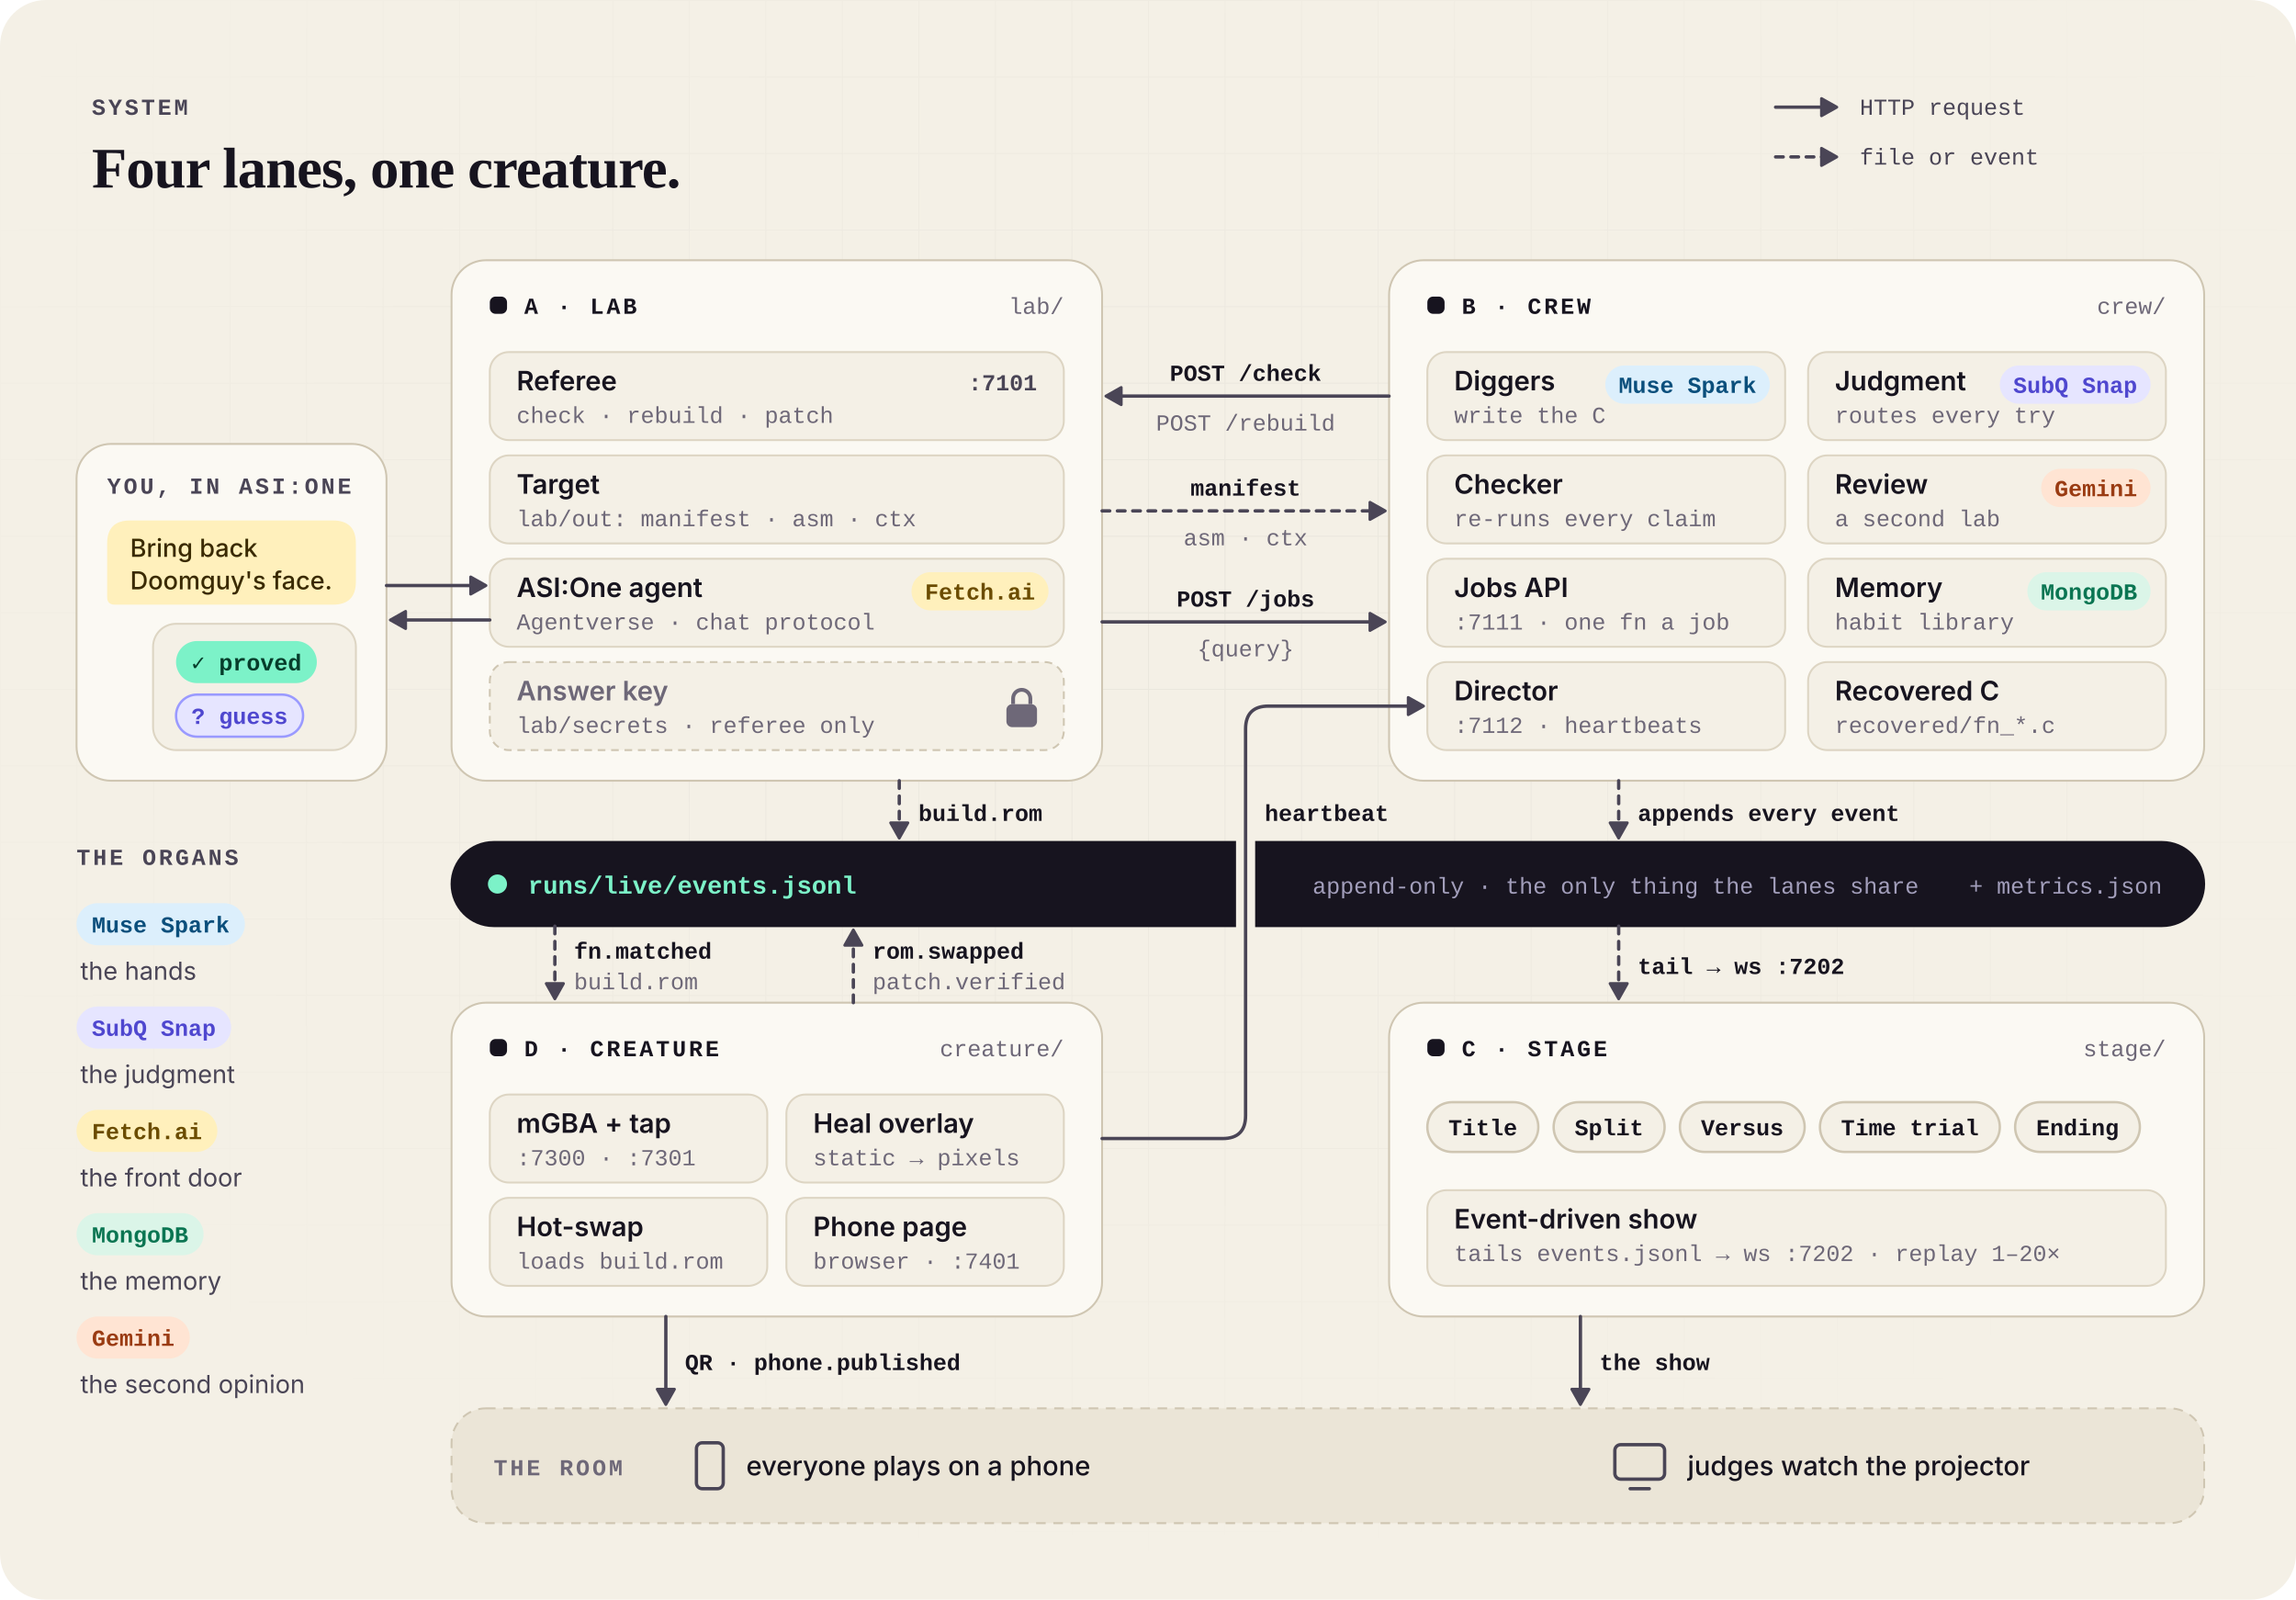
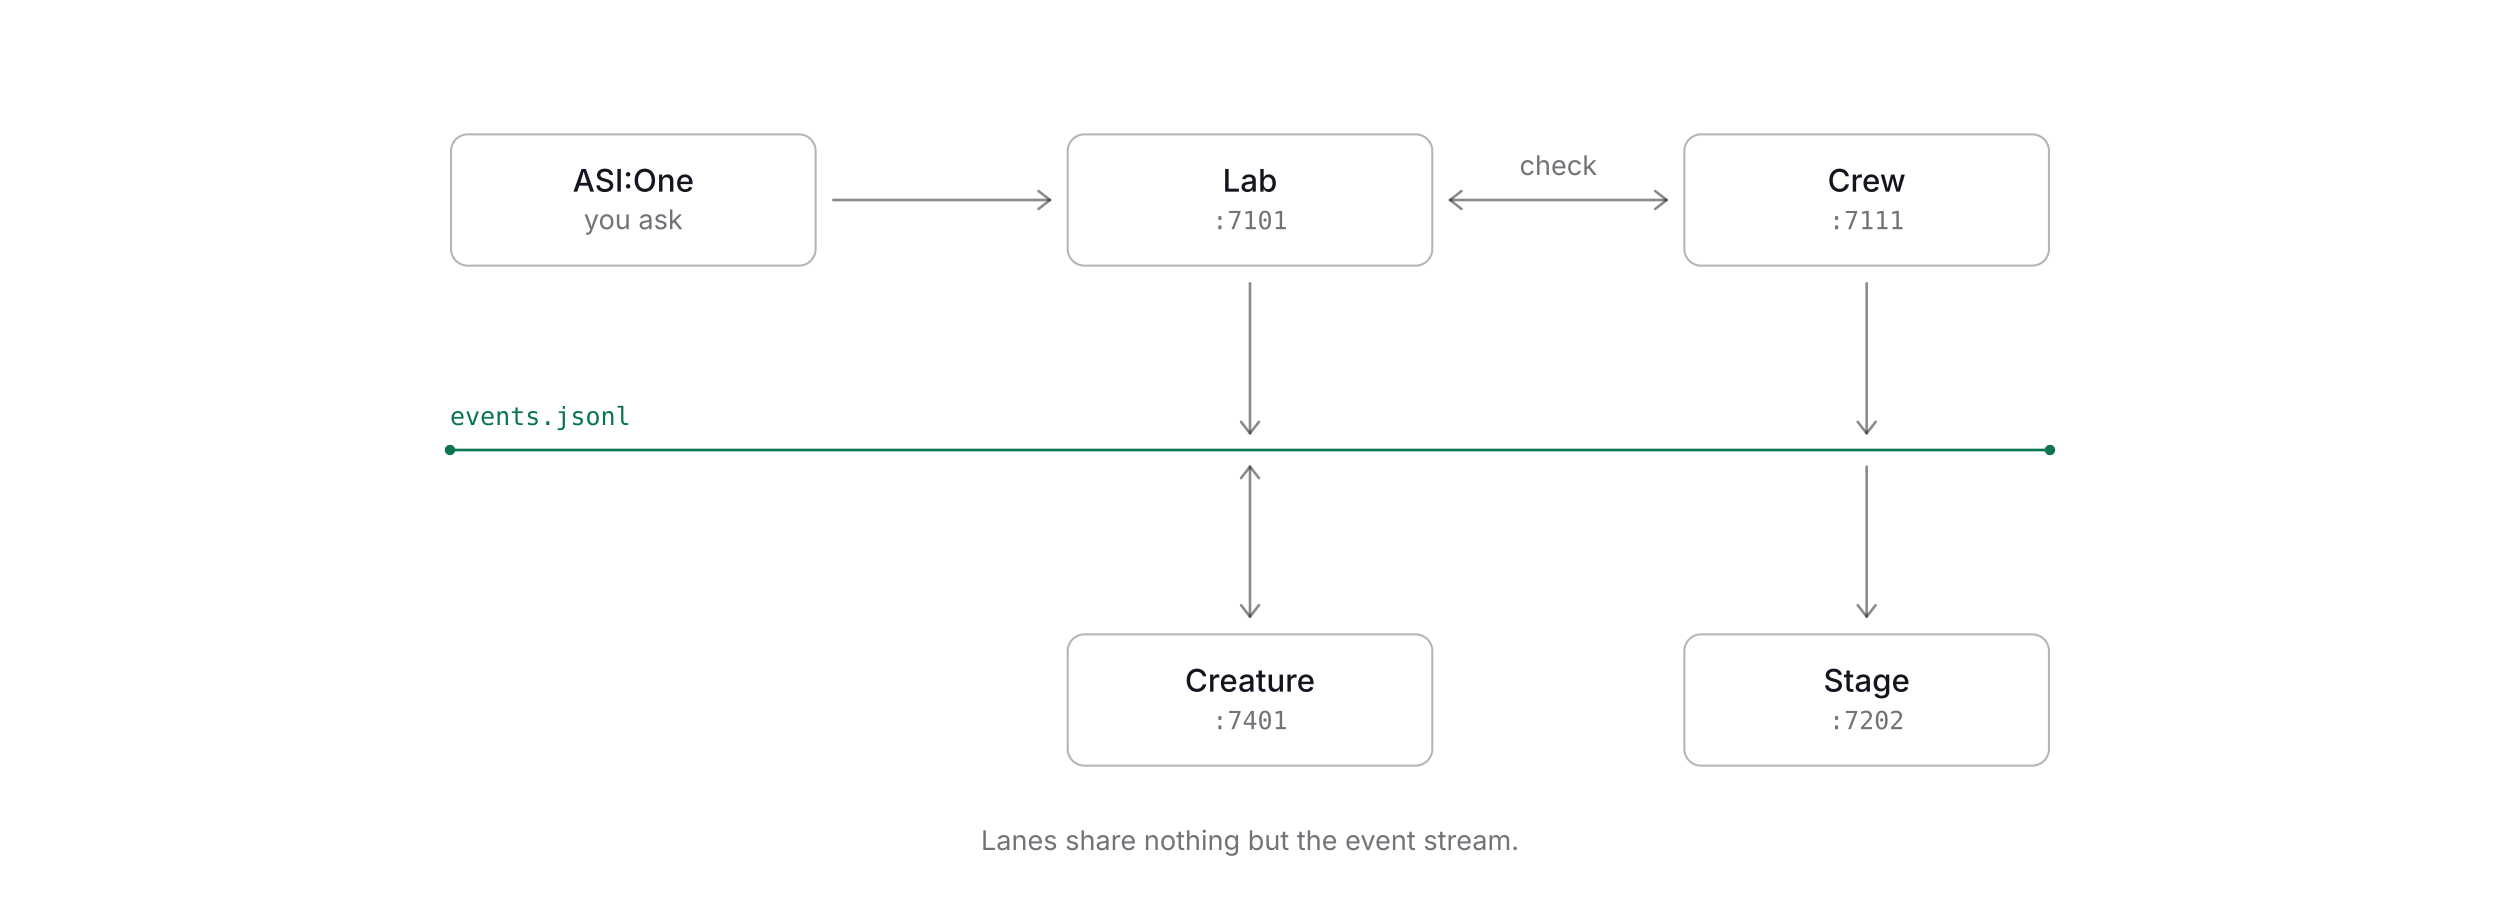
- <svg xmlns="http://www.w3.org/2000/svg" width="1200" height="836" viewBox="0 0 1200 836" role="img" aria-labelledby="t d">
-   <style>.s{font-family:'Inter Tight', Inter, -apple-system, BlinkMacSystemFont, 'Segoe UI', Helvetica, Arial, sans-serif}.m{font-family:'JetBrains Mono', SFMono-Regular, ui-monospace, Menlo, Consolas, 'Liberation Mono', monospace}.f{font-family:Fraunces, Georgia, 'Times New Roman', serif}</style>
-   <defs>
-     <pattern id="g" width="40" height="40" patternUnits="userSpaceOnUse">
-       <path d="M40 0H0V40" fill="none" stroke="#17141F" stroke-opacity="0.05" stroke-width="1" />
-     </pattern>
-     <radialGradient id="f" cx="50%" cy="38%" r="62%">
-       <stop offset="0" stop-color="#fff" stop-opacity="1" />
-       <stop offset="1" stop-color="#fff" stop-opacity="0" />
-     </radialGradient>
-     <mask id="m">
-       <rect width="1200" height="836" fill="url(#f)" />
-     </mask>
-   </defs>
-   <rect x="0" y="0" width="1200" height="836" rx="24" fill="#F4F0E6" />
-   <rect width="1200" height="836" rx="24" fill="url(#g)" mask="url(#m)" />
-   <text x="48" y="60" class="m" font-size="12" font-weight="600" letter-spacing="1.4" fill="#4A4556">SYSTEM</text>
-   <text x="48" y="98" class="f" font-size="30" font-weight="600" letter-spacing="-0.4" fill="#17141F">Four lanes, one creature.</text>
-   <path d="M928.0,56.0 L953.5,56.0" fill="none" stroke="#4A4556" stroke-width="1.75" stroke-linecap="round" stroke-linejoin="round" />
-   <path d="M960.0,56.0 L952.0,60.5 L952.0,51.5 Z" fill="#4A4556" stroke="#4A4556" stroke-width="1.5" stroke-linejoin="round" />
-   <text x="972" y="60" class="m" font-size="12" fill="#4A4556">HTTP request</text>
-   <path d="M928.0,82.0 L953.5,82.0" fill="none" stroke="#4A4556" stroke-width="1.75" stroke-linecap="round" stroke-linejoin="round" stroke-dasharray="4 4" />
-   <path d="M960.0,82.0 L952.0,86.5 L952.0,77.5 Z" fill="#4A4556" stroke="#4A4556" stroke-width="1.5" stroke-linejoin="round" />
-   <text x="972" y="86" class="m" font-size="12" fill="#4A4556">file or event</text>
-   <rect x="236" y="136" width="340" height="272" rx="18" fill="#FBF9F3" stroke="#CFC6B2" stroke-width="1" />
-   <rect x="256" y="155" width="9" height="9" rx="3" fill="#17141F" />
-   <text x="274" y="164" class="m" font-size="12" font-weight="700" letter-spacing="1.4" fill="#17141F">A · LAB</text>
-   <text x="556" y="164" class="m" font-size="12" text-anchor="end" fill="#6E6878">lab/</text>
-   <rect x="256" y="184" width="300" height="46" rx="10" fill="#F4F0E6" stroke="#DDD5C3" stroke-width="1" />
-   <text x="270" y="204" class="s" font-size="14" font-weight="600" fill="#17141F">Referee</text>
-   <text x="270" y="221" class="m" font-size="12" fill="#6E6878">check · rebuild · patch</text>
-   <text x="542" y="204" class="m" font-size="12" font-weight="600" text-anchor="end" fill="#4A4556">:7101</text>
-   <rect x="256" y="238" width="300" height="46" rx="10" fill="#F4F0E6" stroke="#DDD5C3" stroke-width="1" />
-   <text x="270" y="258" class="s" font-size="14" font-weight="600" fill="#17141F">Target</text>
-   <text x="270" y="275" class="m" font-size="12" fill="#6E6878">lab/out: manifest · asm · ctx</text>
-   <rect x="256" y="292" width="300" height="46" rx="10" fill="#F4F0E6" stroke="#DDD5C3" stroke-width="1" />
-   <text x="270" y="312" class="s" font-size="14" font-weight="600" fill="#17141F">ASI:One agent</text>
-   <text x="270" y="329" class="m" font-size="12" fill="#6E6878">Agentverse · chat protocol</text>
-   <rect x="476.4" y="299" width="71.6" height="20" rx="10" fill="#FFF0BC" />
-   <text x="512.2" y="313.32" class="m" font-size="12" font-weight="600" text-anchor="middle" fill="#6B4C00">Fetch.ai</text>
-   <rect x="256" y="346" width="300" height="46" rx="10" fill="#F4F0E6" stroke="#CFC6B2" stroke-width="1" stroke-dasharray="4 3" />
-   <text x="270" y="366" class="s" font-size="14" font-weight="600" fill="#6E6878">Answer key</text>
-   <text x="270" y="383" class="m" font-size="12" fill="#6E6878">lab/secrets · referee only</text>
-   <rect x="526" y="368" width="16" height="12" rx="3" fill="#6E6878" />
-   <path d="M529.5,368 v-3 a4.5,4.5 0 0 1 9,0 v3" fill="none" stroke="#6E6878" stroke-width="2" />
-   <rect x="726" y="136" width="426" height="272" rx="18" fill="#FBF9F3" stroke="#CFC6B2" stroke-width="1" />
-   <rect x="746" y="155" width="9" height="9" rx="3" fill="#17141F" />
-   <text x="764" y="164" class="m" font-size="12" font-weight="700" letter-spacing="1.4" fill="#17141F">B · CREW</text>
-   <text x="1132" y="164" class="m" font-size="12" text-anchor="end" fill="#6E6878">crew/</text>
-   <rect x="746" y="184" width="187" height="46" rx="10" fill="#F4F0E6" stroke="#DDD5C3" stroke-width="1" />
-   <text x="760" y="204" class="s" font-size="14" font-weight="600" fill="#17141F">Diggers</text>
-   <text x="760" y="221" class="m" font-size="12" fill="#6E6878">write the C</text>
-   <rect x="839" y="191" width="86" height="20" rx="10" fill="#DCEFFC" />
-   <text x="882" y="205.32" class="m" font-size="12" font-weight="600" text-anchor="middle" fill="#0B4F7C">Muse Spark</text>
-   <rect x="746" y="238" width="187" height="46" rx="10" fill="#F4F0E6" stroke="#DDD5C3" stroke-width="1" />
-   <text x="760" y="258" class="s" font-size="14" font-weight="600" fill="#17141F">Checker</text>
-   <text x="760" y="275" class="m" font-size="12" fill="#6E6878">re-runs every claim</text>
-   <rect x="746" y="292" width="187" height="46" rx="10" fill="#F4F0E6" stroke="#DDD5C3" stroke-width="1" />
-   <text x="760" y="312" class="s" font-size="14" font-weight="600" fill="#17141F">Jobs API</text>
-   <text x="760" y="329" class="m" font-size="12" fill="#6E6878">:7111 · one fn a job</text>
-   <rect x="746" y="346" width="187" height="46" rx="10" fill="#F4F0E6" stroke="#DDD5C3" stroke-width="1" />
-   <text x="760" y="366" class="s" font-size="14" font-weight="600" fill="#17141F">Director</text>
-   <text x="760" y="383" class="m" font-size="12" fill="#6E6878">:7112 · heartbeats</text>
-   <rect x="945" y="184" width="187" height="46" rx="10" fill="#F4F0E6" stroke="#DDD5C3" stroke-width="1" />
-   <text x="959" y="204" class="s" font-size="14" font-weight="600" fill="#17141F">Judgment</text>
-   <text x="959" y="221" class="m" font-size="12" fill="#6E6878">routes every try</text>
-   <rect x="1045.2" y="191" width="78.8" height="20" rx="10" fill="#E6E5FF" />
-   <text x="1084.6" y="205.32" class="m" font-size="12" font-weight="600" text-anchor="middle" fill="#4F47CF">SubQ Snap</text>
-   <rect x="945" y="238" width="187" height="46" rx="10" fill="#F4F0E6" stroke="#DDD5C3" stroke-width="1" />
-   <text x="959" y="258" class="s" font-size="14" font-weight="600" fill="#17141F">Review</text>
-   <text x="959" y="275" class="m" font-size="12" fill="#6E6878">a second lab</text>
-   <rect x="1066.8" y="245" width="57.2" height="20" rx="10" fill="#FFE4D3" />
-   <text x="1095.4" y="259.32" class="m" font-size="12" font-weight="600" text-anchor="middle" fill="#9A3B12">Gemini</text>
-   <rect x="945" y="292" width="187" height="46" rx="10" fill="#F4F0E6" stroke="#DDD5C3" stroke-width="1" />
-   <text x="959" y="312" class="s" font-size="14" font-weight="600" fill="#17141F">Memory</text>
-   <text x="959" y="329" class="m" font-size="12" fill="#6E6878">habit library</text>
-   <rect x="1059.6" y="299" width="64.4" height="20" rx="10" fill="#DBF5E8" />
-   <text x="1091.8" y="313.32" class="m" font-size="12" font-weight="600" text-anchor="middle" fill="#0A7552">MongoDB</text>
-   <rect x="945" y="346" width="187" height="46" rx="10" fill="#F4F0E6" stroke="#DDD5C3" stroke-width="1" />
-   <text x="959" y="366" class="s" font-size="14" font-weight="600" fill="#17141F">Recovered C</text>
-   <text x="959" y="383" class="m" font-size="12" fill="#6E6878">recovered/fn_*.c</text>
-   <path d="M726.0,207.0 L584.5,207.0" fill="none" stroke="#4A4556" stroke-width="1.75" stroke-linecap="round" stroke-linejoin="round" />
-   <path d="M578.0,207.0 L586.0,202.5 L586.0,211.5 Z" fill="#4A4556" stroke="#4A4556" stroke-width="1.5" stroke-linejoin="round" />
-   <text x="651" y="199" class="m" font-size="12" font-weight="600" text-anchor="middle" fill="#17141F">POST /check</text>
-   <text x="651" y="225" class="m" font-size="12" text-anchor="middle" fill="#6E6878">POST /rebuild</text>
-   <path d="M576.0,267.0 L717.5,267.0" fill="none" stroke="#4A4556" stroke-width="1.75" stroke-linecap="round" stroke-linejoin="round" stroke-dasharray="4 4" />
-   <path d="M724.0,267.0 L716.0,271.5 L716.0,262.5 Z" fill="#4A4556" stroke="#4A4556" stroke-width="1.5" stroke-linejoin="round" />
-   <text x="651" y="259" class="m" font-size="12" font-weight="600" text-anchor="middle" fill="#17141F">manifest</text>
-   <text x="651" y="285" class="m" font-size="12" text-anchor="middle" fill="#6E6878">asm · ctx</text>
-   <path d="M576.0,325.0 L717.5,325.0" fill="none" stroke="#4A4556" stroke-width="1.75" stroke-linecap="round" stroke-linejoin="round" />
-   <path d="M724.0,325.0 L716.0,329.5 L716.0,320.5 Z" fill="#4A4556" stroke="#4A4556" stroke-width="1.5" stroke-linejoin="round" />
-   <text x="651" y="317" class="m" font-size="12" font-weight="600" text-anchor="middle" fill="#17141F">POST /jobs</text>
-   <text x="651" y="343" class="m" font-size="12" text-anchor="middle" fill="#6E6878">{query}</text>
-   <rect x="40" y="232" width="162" height="176" rx="18" fill="#FBF9F3" stroke="#CFC6B2" stroke-width="1" />
-   <text x="56" y="258" class="m" font-size="12" font-weight="600" letter-spacing="1.4" fill="#4A4556">YOU, IN ASI:ONE</text>
-   <path d="M68,272 H174 Q186,272 186,284 V304 Q186,316 174,316 H60 Q56,316 56,312 V284 Q56,272 68,272 Z" fill="#FFF0BC" />
-   <text x="68" y="291" class="s" font-size="13" font-weight="500" fill="#3A2A00">Bring back</text>
-   <text x="68" y="308" class="s" font-size="13" font-weight="500" fill="#3A2A00">Doomguy's face.</text>
-   <rect x="80" y="326" width="106" height="66" rx="12" fill="#F4F0E6" stroke="#DDD5C3" stroke-width="1" />
-   <rect x="92" y="335" width="73.6" height="22" rx="11" fill="#7CF2C8" />
-   <text x="128.8" y="350.32" class="m" font-size="12" font-weight="700" text-anchor="middle" fill="#063D2B">✓ proved</text>
-   <rect x="92" y="363" width="66.4" height="22" rx="11" fill="#E6E5FF" stroke="#9A9AFF" stroke-width="1.25" />
-   <text x="125.2" y="378.32" class="m" font-size="12" font-weight="700" text-anchor="middle" fill="#4F47CF">? guess</text>
-   <path d="M202.0,306.0 L247.5,306.0" fill="none" stroke="#4A4556" stroke-width="1.75" stroke-linecap="round" stroke-linejoin="round" />
-   <path d="M254.0,306.0 L246.0,310.5 L246.0,301.5 Z" fill="#4A4556" stroke="#4A4556" stroke-width="1.5" stroke-linejoin="round" />
-   <path d="M256.0,324.0 L210.5,324.0" fill="none" stroke="#4A4556" stroke-width="1.75" stroke-linecap="round" stroke-linejoin="round" />
-   <path d="M204.0,324.0 L212.0,319.5 L212.0,328.5 Z" fill="#4A4556" stroke="#4A4556" stroke-width="1.5" stroke-linejoin="round" />
-   <rect x="236" y="440" width="916" height="44" rx="22" fill="#17141F" stroke="#17141F" stroke-width="1" />
-   <circle cx="260" cy="462.0" r="5" fill="#7CF2C8" />
-   <text x="276" y="467" class="m" font-size="13" font-weight="700" fill="#7CF2C8">runs/live/events.jsonl</text>
-   <text x="686" y="467" class="m" font-size="12" fill="#A29EBB">append-only · the only thing the lanes share</text>
-   <text x="1130" y="467" class="m" font-size="12" text-anchor="end" fill="#A29EBB">+ metrics.json</text>
-   <path d="M470.0,408.0 L470.0,431.5" fill="none" stroke="#4A4556" stroke-width="1.75" stroke-linecap="round" stroke-linejoin="round" stroke-dasharray="4 4" />
-   <path d="M470.0,438.0 L465.5,430.0 L474.5,430.0 Z" fill="#4A4556" stroke="#4A4556" stroke-width="1.5" stroke-linejoin="round" />
-   <text x="480" y="429" class="m" font-size="12" font-weight="600" fill="#17141F">build.rom</text>
-   <path d="M846.0,408.0 L846.0,431.5" fill="none" stroke="#4A4556" stroke-width="1.75" stroke-linecap="round" stroke-linejoin="round" stroke-dasharray="4 4" />
-   <path d="M846.0,438.0 L841.5,430.0 L850.5,430.0 Z" fill="#4A4556" stroke="#4A4556" stroke-width="1.5" stroke-linejoin="round" />
-   <text x="856" y="429" class="m" font-size="12" font-weight="600" fill="#17141F">appends every event</text>
-   <rect x="236" y="524" width="340" height="164" rx="18" fill="#FBF9F3" stroke="#CFC6B2" stroke-width="1" />
-   <rect x="256" y="543" width="9" height="9" rx="3" fill="#17141F" />
-   <text x="274" y="552" class="m" font-size="12" font-weight="700" letter-spacing="1.4" fill="#17141F">D · CREATURE</text>
-   <text x="556" y="552" class="m" font-size="12" text-anchor="end" fill="#6E6878">creature/</text>
-   <rect x="256" y="572" width="145" height="46" rx="10" fill="#F4F0E6" stroke="#DDD5C3" stroke-width="1" />
-   <text x="270" y="592" class="s" font-size="14" font-weight="600" fill="#17141F">mGBA + tap</text>
-   <text x="270" y="609" class="m" font-size="12" fill="#6E6878">:7300 · :7301</text>
-   <rect x="411" y="572" width="145" height="46" rx="10" fill="#F4F0E6" stroke="#DDD5C3" stroke-width="1" />
-   <text x="425" y="592" class="s" font-size="14" font-weight="600" fill="#17141F">Heal overlay</text>
-   <text x="425" y="609" class="m" font-size="12" fill="#6E6878">static → pixels</text>
-   <rect x="256" y="626" width="145" height="46" rx="10" fill="#F4F0E6" stroke="#DDD5C3" stroke-width="1" />
-   <text x="270" y="646" class="s" font-size="14" font-weight="600" fill="#17141F">Hot-swap</text>
-   <text x="270" y="663" class="m" font-size="12" fill="#6E6878">loads build.rom</text>
-   <rect x="411" y="626" width="145" height="46" rx="10" fill="#F4F0E6" stroke="#DDD5C3" stroke-width="1" />
-   <text x="425" y="646" class="s" font-size="14" font-weight="600" fill="#17141F">Phone page</text>
-   <text x="425" y="663" class="m" font-size="12" fill="#6E6878">browser · :7401</text>
-   <rect x="726" y="524" width="426" height="164" rx="18" fill="#FBF9F3" stroke="#CFC6B2" stroke-width="1" />
-   <rect x="746" y="543" width="9" height="9" rx="3" fill="#17141F" />
-   <text x="764" y="552" class="m" font-size="12" font-weight="700" letter-spacing="1.4" fill="#17141F">C · STAGE</text>
-   <text x="1132" y="552" class="m" font-size="12" text-anchor="end" fill="#6E6878">stage/</text>
-   <rect x="746" y="576" width="58" height="26" rx="13" fill="#F4F0E6" stroke="#CFC6B2" stroke-width="1.25" />
-   <text x="775" y="593.32" class="m" font-size="12" font-weight="600" text-anchor="middle" fill="#17141F">Title</text>
-   <rect x="812" y="576" width="58" height="26" rx="13" fill="#F4F0E6" stroke="#CFC6B2" stroke-width="1.25" />
-   <text x="841" y="593.32" class="m" font-size="12" font-weight="600" text-anchor="middle" fill="#17141F">Split</text>
-   <rect x="878" y="576" width="65.2" height="26" rx="13" fill="#F4F0E6" stroke="#CFC6B2" stroke-width="1.25" />
-   <text x="910.6" y="593.32" class="m" font-size="12" font-weight="600" text-anchor="middle" fill="#17141F">Versus</text>
-   <rect x="951.2" y="576" width="94" height="26" rx="13" fill="#F4F0E6" stroke="#CFC6B2" stroke-width="1.25" />
-   <text x="998.2" y="593.32" class="m" font-size="12" font-weight="600" text-anchor="middle" fill="#17141F">Time trial</text>
-   <rect x="1053.2" y="576" width="65.2" height="26" rx="13" fill="#F4F0E6" stroke="#CFC6B2" stroke-width="1.25" />
-   <text x="1085.8" y="593.32" class="m" font-size="12" font-weight="600" text-anchor="middle" fill="#17141F">Ending</text>
-   <rect x="746" y="622" width="386" height="50" rx="10" fill="#F4F0E6" stroke="#DDD5C3" stroke-width="1" />
-   <text x="760" y="642" class="s" font-size="14" font-weight="600" fill="#17141F">Event-driven show</text>
-   <text x="760" y="659" class="m" font-size="12" fill="#6E6878">tails events.jsonl → ws :7202 · replay 1–20×</text>
-   <path d="M290.0,484.0 L290.0,515.5" fill="none" stroke="#4A4556" stroke-width="1.75" stroke-linecap="round" stroke-linejoin="round" stroke-dasharray="4 4" />
-   <path d="M290.0,522.0 L285.5,514.0 L294.5,514.0 Z" fill="#4A4556" stroke="#4A4556" stroke-width="1.5" stroke-linejoin="round" />
-   <text x="300" y="501" class="m" font-size="12" font-weight="600" fill="#17141F">fn.matched</text>
-   <text x="300" y="517" class="m" font-size="12" fill="#6E6878">build.rom</text>
-   <path d="M446.0,524.0 L446.0,492.5" fill="none" stroke="#4A4556" stroke-width="1.75" stroke-linecap="round" stroke-linejoin="round" stroke-dasharray="4 4" />
-   <path d="M446.0,486.0 L450.5,494.0 L441.5,494.0 Z" fill="#4A4556" stroke="#4A4556" stroke-width="1.5" stroke-linejoin="round" />
-   <text x="456" y="501" class="m" font-size="12" font-weight="600" fill="#17141F">rom.swapped</text>
-   <text x="456" y="517" class="m" font-size="12" fill="#6E6878">patch.verified</text>
-   <path d="M846.0,484.0 L846.0,515.5" fill="none" stroke="#4A4556" stroke-width="1.75" stroke-linecap="round" stroke-linejoin="round" stroke-dasharray="4 4" />
-   <path d="M846.0,522.0 L841.5,514.0 L850.5,514.0 Z" fill="#4A4556" stroke="#4A4556" stroke-width="1.5" stroke-linejoin="round" />
-   <text x="856" y="509" class="m" font-size="12" font-weight="600" fill="#17141F">tail → ws :7202</text>
-   <rect x="646" y="438" width="10" height="48" fill="#F4F0E6" />
-   <path d="M576.0,595.0 L639.0,595.0 Q651.0,595.0 651.0,583.0 L651.0,381.0 Q651.0,369.0 663.0,369.0 L737.5,369.0" fill="none" stroke="#4A4556" stroke-width="1.75" stroke-linecap="round" stroke-linejoin="round" />
-   <path d="M744.0,369.0 L736.0,373.5 L736.0,364.5 Z" fill="#4A4556" stroke="#4A4556" stroke-width="1.5" stroke-linejoin="round" />
-   <text x="661" y="429" class="m" font-size="12" font-weight="600" fill="#17141F">heartbeat</text>
-   <rect x="236" y="736" width="916" height="60" rx="18" fill="#EBE5D7" stroke="#CFC6B2" stroke-width="1" stroke-dasharray="5 4" />
-   <text x="258" y="771" class="m" font-size="12" font-weight="600" letter-spacing="1.4" fill="#6E6878">THE ROOM</text>
-   <rect x="364" y="754" width="14" height="24" rx="3" fill="none" stroke="#4A4556" stroke-width="1.75" />
-   <text x="390" y="771" class="s" font-size="14" font-weight="500" fill="#17141F">everyone plays on a phone</text>
-   <rect x="844" y="755" width="26" height="18" rx="3" fill="none" stroke="#4A4556" stroke-width="1.75" />
-   <path d="M852.0,778.0 L862.0,778.0" fill="none" stroke="#4A4556" stroke-width="1.75" stroke-linecap="round" stroke-linejoin="round" />
-   <text x="882" y="771" class="s" font-size="14" font-weight="500" fill="#17141F">judges watch the projector</text>
-   <path d="M348.0,688.0 L348.0,727.5" fill="none" stroke="#4A4556" stroke-width="1.75" stroke-linecap="round" stroke-linejoin="round" />
-   <path d="M348.0,734.0 L343.5,726.0 L352.5,726.0 Z" fill="#4A4556" stroke="#4A4556" stroke-width="1.5" stroke-linejoin="round" />
-   <text x="358" y="716" class="m" font-size="12" font-weight="600" fill="#17141F">QR · phone.published</text>
-   <path d="M826.0,688.0 L826.0,727.5" fill="none" stroke="#4A4556" stroke-width="1.75" stroke-linecap="round" stroke-linejoin="round" />
-   <path d="M826.0,734.0 L821.5,726.0 L830.5,726.0 Z" fill="#4A4556" stroke="#4A4556" stroke-width="1.5" stroke-linejoin="round" />
-   <text x="836" y="716" class="m" font-size="12" font-weight="600" fill="#17141F">the show</text>
-   <text x="40" y="452" class="m" font-size="12" font-weight="600" letter-spacing="1.4" fill="#4A4556">THE ORGANS</text>
-   <rect x="40" y="472" width="88" height="22" rx="11" fill="#DCEFFC" />
-   <text x="84" y="487.32" class="m" font-size="12" font-weight="600" text-anchor="middle" fill="#0B4F7C">Muse Spark</text>
-   <text x="42" y="512" class="s" font-size="13" fill="#4A4556">the hands</text>
-   <rect x="40" y="526" width="80.8" height="22" rx="11" fill="#E6E5FF" />
-   <text x="80.4" y="541.32" class="m" font-size="12" font-weight="600" text-anchor="middle" fill="#4F47CF">SubQ Snap</text>
-   <text x="42" y="566" class="s" font-size="13" fill="#4A4556">the judgment</text>
-   <rect x="40" y="580" width="73.6" height="22" rx="11" fill="#FFF0BC" />
-   <text x="76.8" y="595.32" class="m" font-size="12" font-weight="600" text-anchor="middle" fill="#6B4C00">Fetch.ai</text>
-   <text x="42" y="620" class="s" font-size="13" fill="#4A4556">the front door</text>
-   <rect x="40" y="634" width="66.4" height="22" rx="11" fill="#DBF5E8" />
-   <text x="73.2" y="649.32" class="m" font-size="12" font-weight="600" text-anchor="middle" fill="#0A7552">MongoDB</text>
-   <text x="42" y="674" class="s" font-size="13" fill="#4A4556">the memory</text>
-   <rect x="40" y="688" width="59.2" height="22" rx="11" fill="#FFE4D3" />
-   <text x="69.6" y="703.32" class="m" font-size="12" font-weight="600" text-anchor="middle" fill="#9A3B12">Gemini</text>
-   <text x="42" y="728" class="s" font-size="13" fill="#4A4556">the second opinion</text>
+ <svg xmlns="http://www.w3.org/2000/svg" width="1200" height="432" viewBox="0 0 1200 432" role="img" aria-labelledby="t d">
+   <style>.s{font-family:Inter, -apple-system, BlinkMacSystemFont, 'Segoe UI', Helvetica, Arial, sans-serif}.m{font-family:'JetBrains Mono', SFMono-Regular, ui-monospace, Menlo, Consolas, monospace}</style>
+   <rect x="216.5" y="64.5" width="175" height="63" rx="8" fill="none" stroke="#17141F" stroke-opacity="0.32" stroke-width="1" />
+   <text x="304" y="92" class="s" font-size="15" font-weight="500" text-anchor="middle" fill="#17141F">ASI:One</text>
+   <text x="304" y="110" class="s" font-size="13" text-anchor="middle" fill="#17141F" fill-opacity="0.6">you ask</text>
+   <rect x="512.5" y="64.5" width="175" height="63" rx="8" fill="none" stroke="#17141F" stroke-opacity="0.32" stroke-width="1" />
+   <text x="600" y="92" class="s" font-size="15" font-weight="500" text-anchor="middle" fill="#17141F">Lab</text>
+   <text x="600" y="110" class="m" font-size="12" text-anchor="middle" fill="#17141F" fill-opacity="0.6">:7101</text>
+   <rect x="808.5" y="64.5" width="175" height="63" rx="8" fill="none" stroke="#17141F" stroke-opacity="0.32" stroke-width="1" />
+   <text x="896" y="92" class="s" font-size="15" font-weight="500" text-anchor="middle" fill="#17141F">Crew</text>
+   <text x="896" y="110" class="m" font-size="12" text-anchor="middle" fill="#17141F" fill-opacity="0.6">:7111</text>
+   <rect x="512.5" y="304.5" width="175" height="63" rx="8" fill="none" stroke="#17141F" stroke-opacity="0.32" stroke-width="1" />
+   <text x="600" y="332" class="s" font-size="15" font-weight="500" text-anchor="middle" fill="#17141F">Creature</text>
+   <text x="600" y="350" class="m" font-size="12" text-anchor="middle" fill="#17141F" fill-opacity="0.6">:7401</text>
+   <rect x="808.5" y="304.5" width="175" height="63" rx="8" fill="none" stroke="#17141F" stroke-opacity="0.32" stroke-width="1" />
+   <text x="896" y="332" class="s" font-size="15" font-weight="500" text-anchor="middle" fill="#17141F">Stage</text>
+   <text x="896" y="350" class="m" font-size="12" text-anchor="middle" fill="#17141F" fill-opacity="0.6">:7202</text>
+   <path d="M400,96 L504,96" fill="none" stroke="#17141F" stroke-width="1.25" stroke-opacity="0.5" stroke-linecap="round" stroke-linejoin="round" />
+   <path d="M498.5,91.7 L504.0,96.0 L498.5,100.3" fill="none" stroke="#17141F" stroke-width="1.25" stroke-opacity="0.5" stroke-linecap="round" stroke-linejoin="round" />
+   <path d="M696,96 L800,96" fill="none" stroke="#17141F" stroke-width="1.25" stroke-opacity="0.5" stroke-linecap="round" stroke-linejoin="round" />
+   <path d="M794.5,91.7 L800.0,96.0 L794.5,100.3" fill="none" stroke="#17141F" stroke-width="1.25" stroke-opacity="0.5" stroke-linecap="round" stroke-linejoin="round" />
+   <path d="M701.5,100.3 L696.0,96.0 L701.5,91.7" fill="none" stroke="#17141F" stroke-width="1.25" stroke-opacity="0.5" stroke-linecap="round" stroke-linejoin="round" />
+   <text x="748" y="84" class="s" font-size="13" text-anchor="middle" fill="#17141F" fill-opacity="0.6">check</text>
+   <path d="M216,216 H984" fill="none" stroke="#0A7552" stroke-width="1.25" stroke-linecap="round" stroke-linejoin="round" />
+   <text x="216" y="204" class="m" font-size="12" text-anchor="start" fill="#0A7552">events.jsonl</text>
+   <circle cx="216" cy="216" r="2.5" fill="#0A7552" />
+   <circle cx="984" cy="216" r="2.5" fill="#0A7552" />
+   <path d="M600,136 L600,208" fill="none" stroke="#17141F" stroke-width="1.25" stroke-opacity="0.5" stroke-linecap="round" stroke-linejoin="round" />
+   <path d="M604.3,202.5 L600.0,208.0 L595.7,202.5" fill="none" stroke="#17141F" stroke-width="1.25" stroke-opacity="0.5" stroke-linecap="round" stroke-linejoin="round" />
+   <path d="M896,136 L896,208" fill="none" stroke="#17141F" stroke-width="1.25" stroke-opacity="0.5" stroke-linecap="round" stroke-linejoin="round" />
+   <path d="M900.3,202.5 L896.0,208.0 L891.7,202.5" fill="none" stroke="#17141F" stroke-width="1.25" stroke-opacity="0.5" stroke-linecap="round" stroke-linejoin="round" />
+   <path d="M600,224 L600,296" fill="none" stroke="#17141F" stroke-width="1.25" stroke-opacity="0.5" stroke-linecap="round" stroke-linejoin="round" />
+   <path d="M604.3,290.5 L600.0,296.0 L595.7,290.5" fill="none" stroke="#17141F" stroke-width="1.25" stroke-opacity="0.5" stroke-linecap="round" stroke-linejoin="round" />
+   <path d="M595.7,229.5 L600.0,224.0 L604.3,229.5" fill="none" stroke="#17141F" stroke-width="1.25" stroke-opacity="0.5" stroke-linecap="round" stroke-linejoin="round" />
+   <path d="M896,224 L896,296" fill="none" stroke="#17141F" stroke-width="1.25" stroke-opacity="0.5" stroke-linecap="round" stroke-linejoin="round" />
+   <path d="M900.3,290.5 L896.0,296.0 L891.7,290.5" fill="none" stroke="#17141F" stroke-width="1.25" stroke-opacity="0.5" stroke-linecap="round" stroke-linejoin="round" />
+   <text x="600" y="408" class="s" font-size="13" text-anchor="middle" fill="#17141F" fill-opacity="0.6">Lanes share nothing but the event stream.</text>
</svg>
